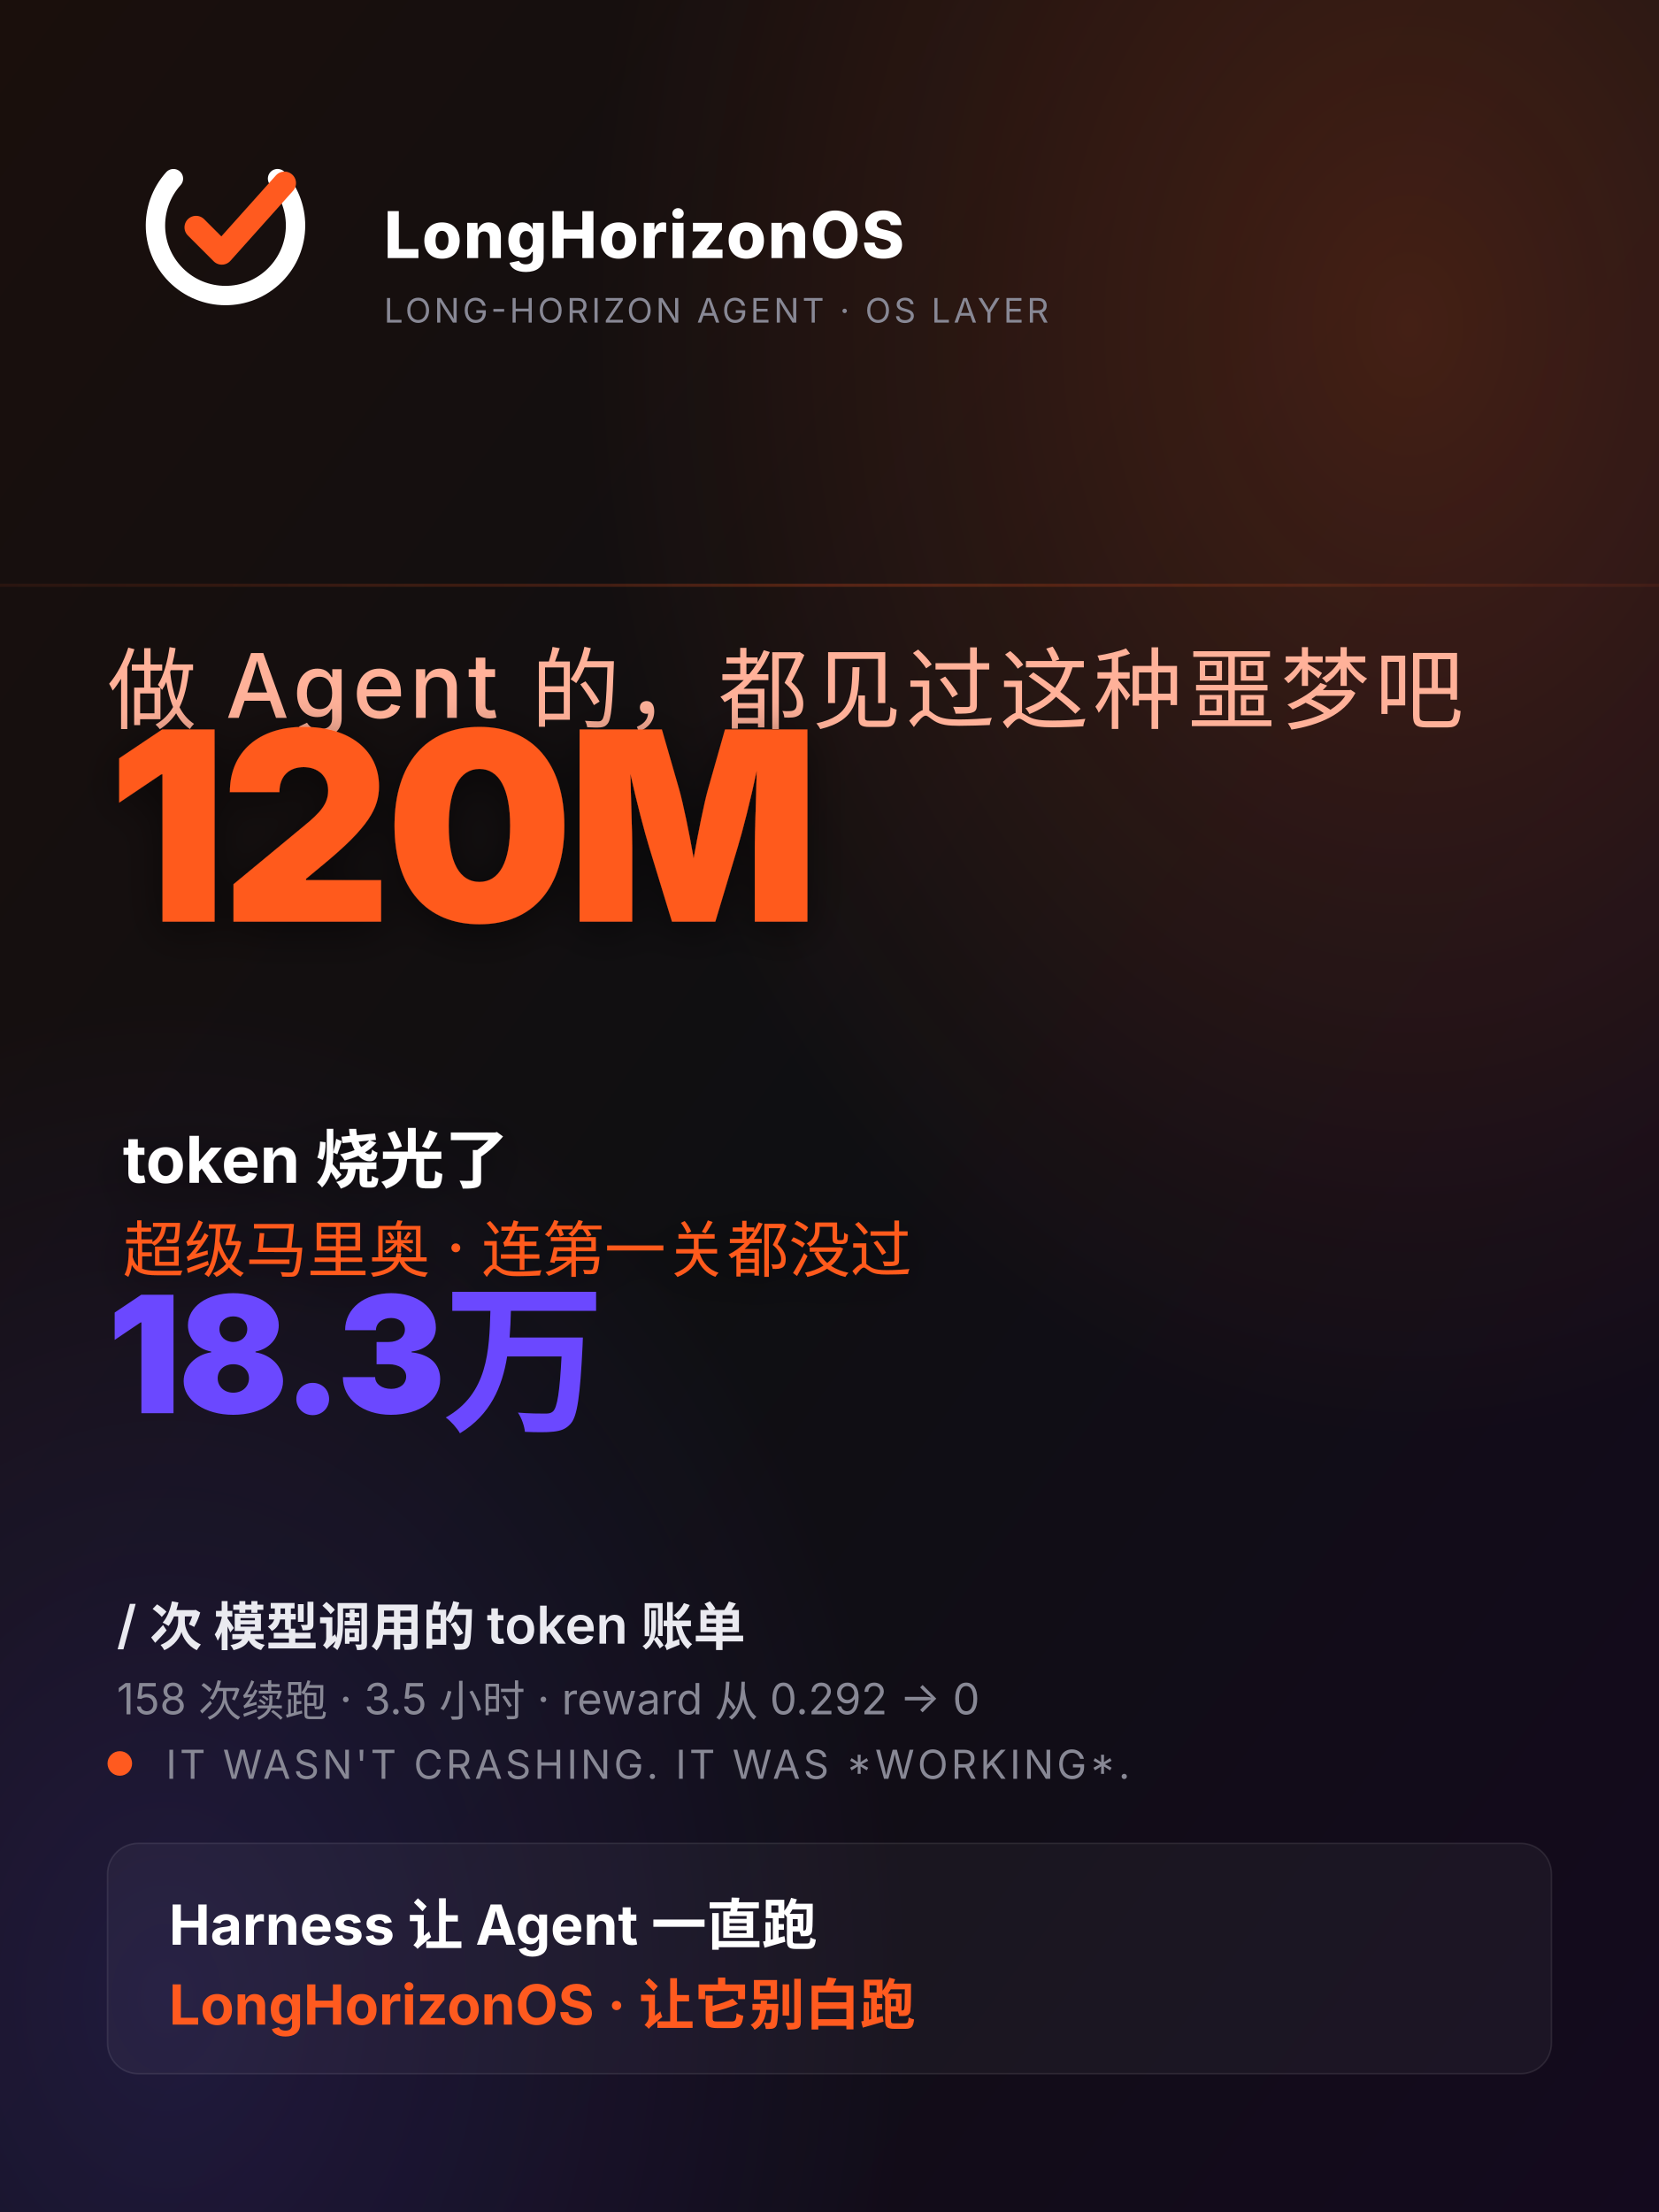
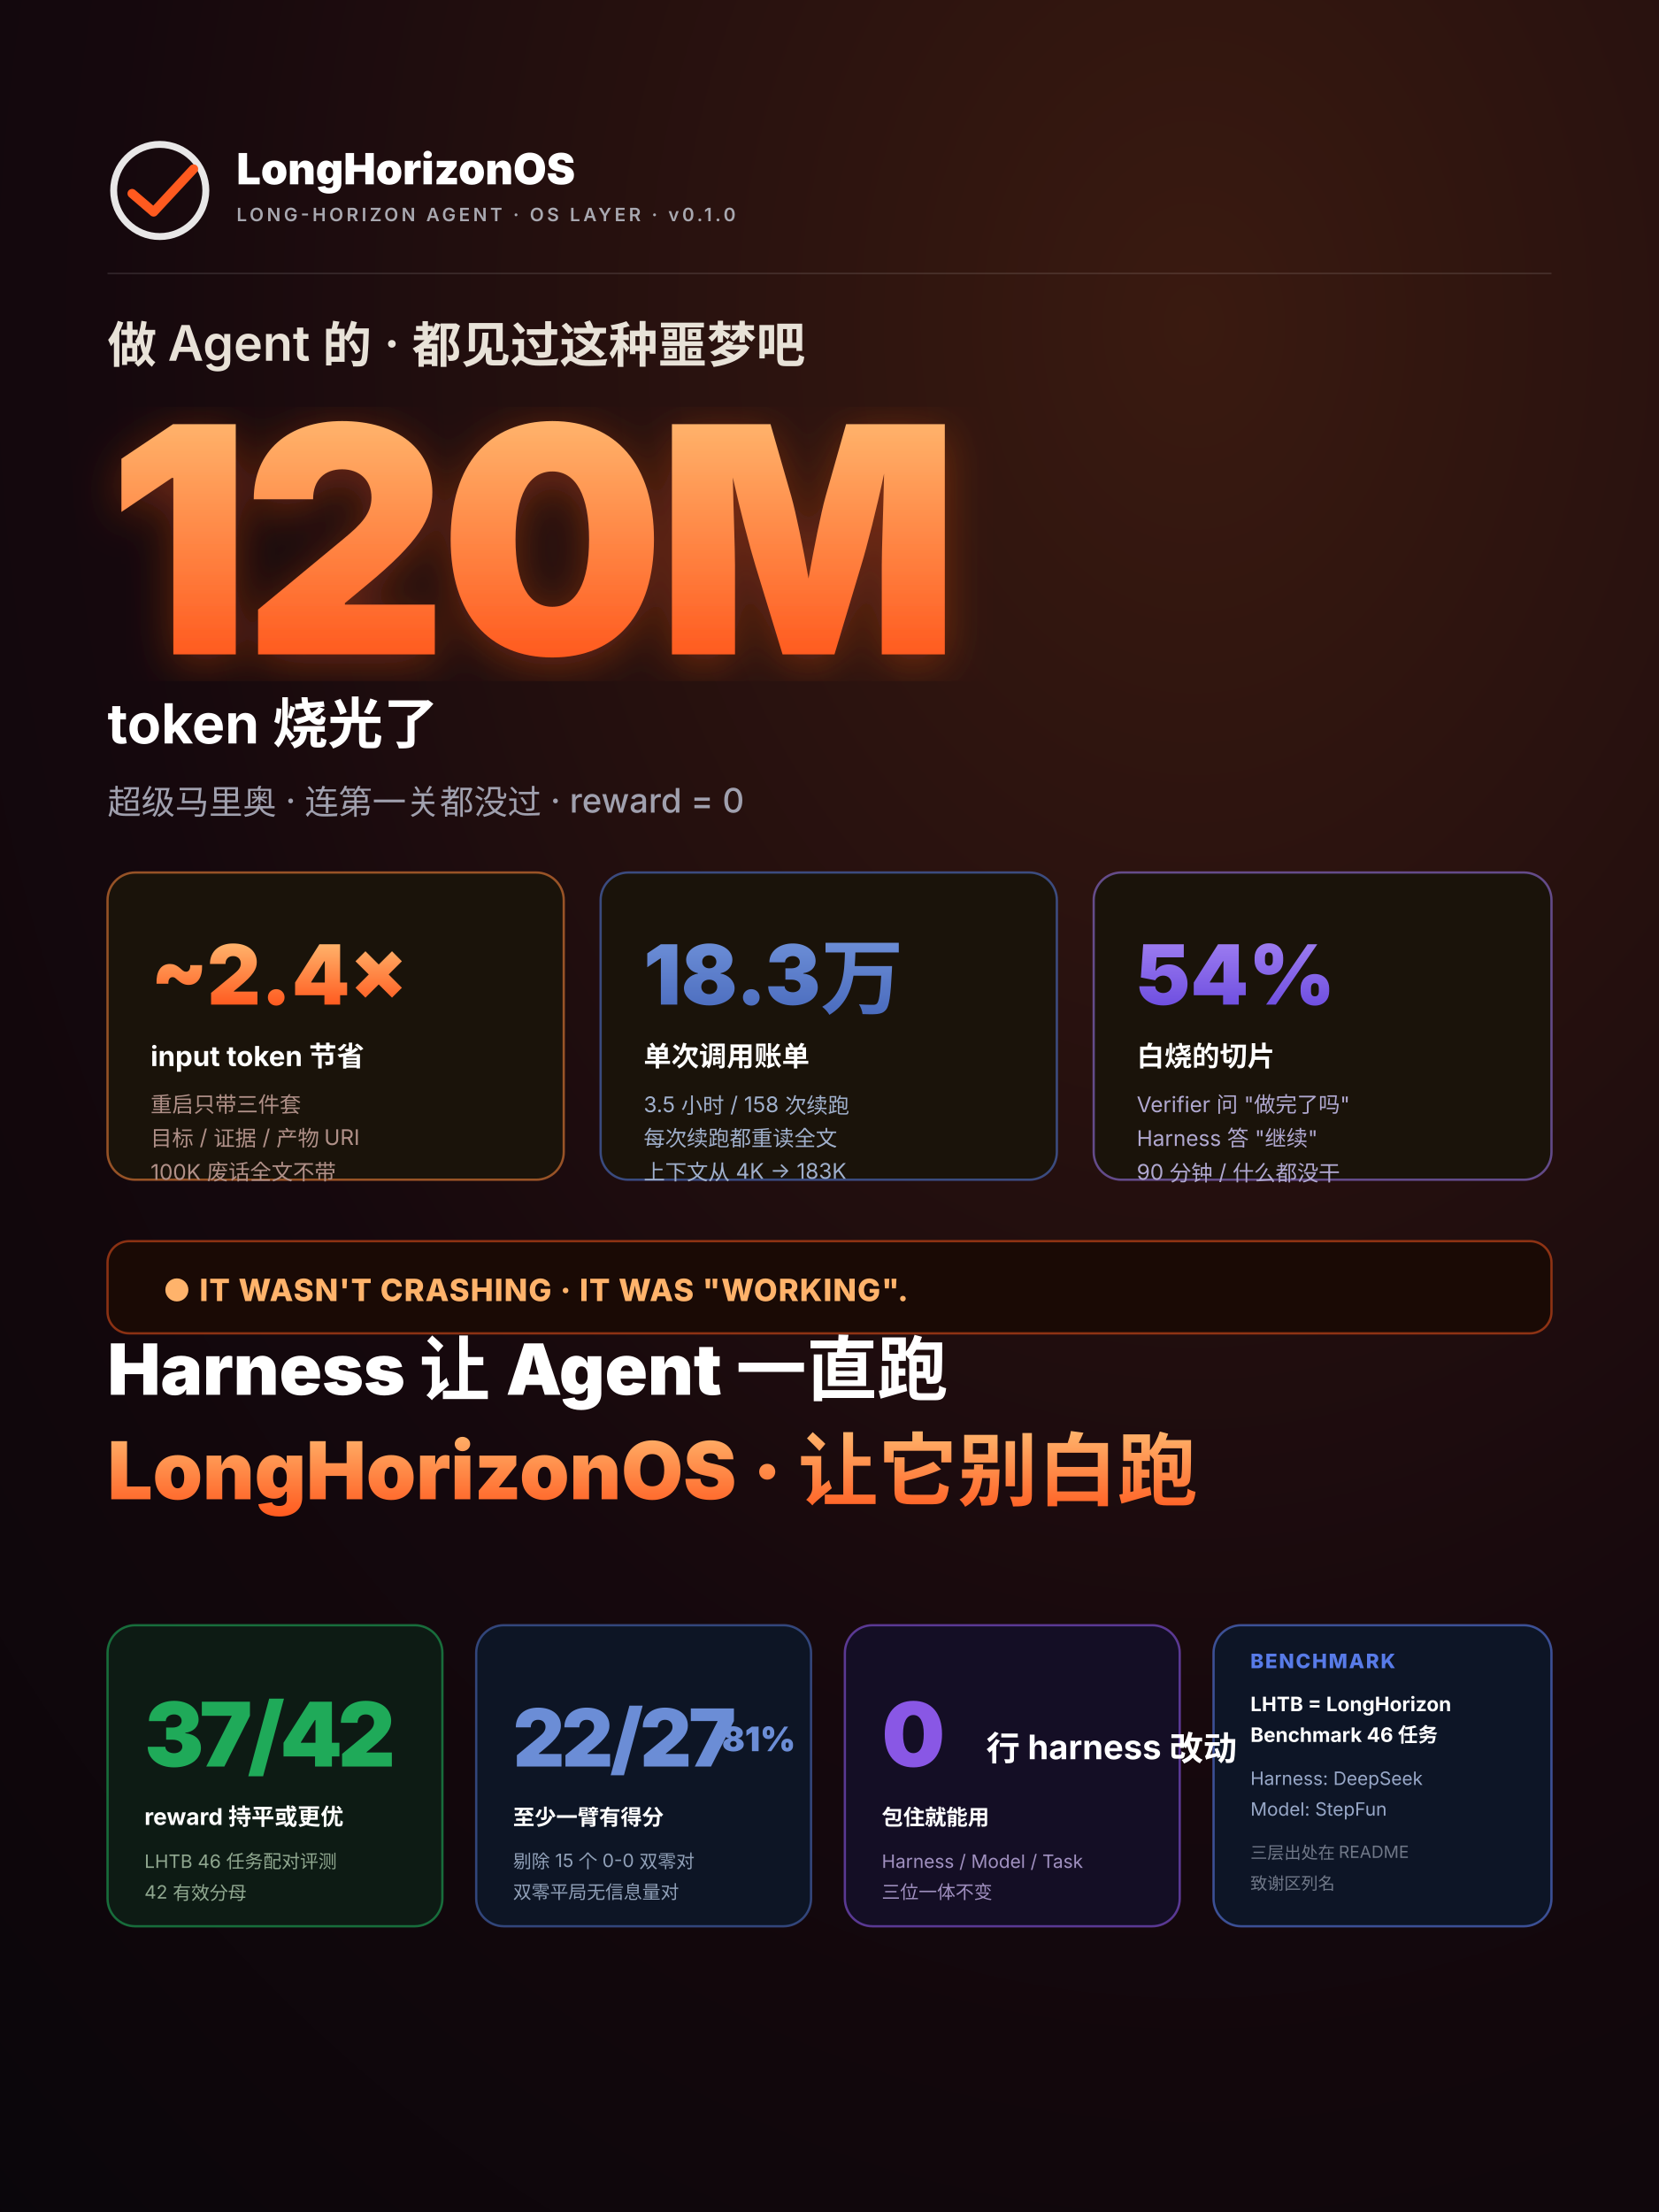
<svg xmlns="http://www.w3.org/2000/svg" viewBox="0 0 1080 1440" width="1080" height="1440">
  <defs>
-     <linearGradient id="bg" x1="0" y1="0" x2="1" y2="1">
-       <stop offset="0%" stop-color="#1a0f0c" />
-       <stop offset="50%" stop-color="#0F0F12" />
-       <stop offset="100%" stop-color="#140a1e" />
+     <radialGradient id="bg1" cx="0.72" cy="0.15" r="1.2">
+       <stop offset="0%" stop-color="#3a1a10" />
+       <stop offset="55%" stop-color="#15080d" />
+       <stop offset="100%" stop-color="#08050a" />
+     </radialGradient>
+     <linearGradient id="orange1" x1="0" y1="0" x2="0" y2="1">
+       <stop offset="0%" stop-color="#FFB36B" />
+       <stop offset="100%" stop-color="#FF5A1F" />
    </linearGradient>
-     <linearGradient id="accentGlow" x1="0" y1="0" x2="1" y2="0">
-       <stop offset="0%" stop-color="#FF5A1F" stop-opacity="0.08" />
-       <stop offset="50%" stop-color="#FF5A1F" stop-opacity="0.25" />
-       <stop offset="100%" stop-color="#FF5A1F" stop-opacity="0.08" />
+     <linearGradient id="purple1" x1="0" y1="0" x2="0" y2="1">
+       <stop offset="0%" stop-color="#9B7BF0" />
+       <stop offset="100%" stop-color="#6F4FE0" />
    </linearGradient>
-     <radialGradient id="orb1" cx="0.85" cy="0.15" r="0.5">
-       <stop offset="0%" stop-color="#FF5A1F" stop-opacity="0.22" />
-       <stop offset="100%" stop-color="#FF5A1F" stop-opacity="0" />
-     </radialGradient>
-     <radialGradient id="orb2" cx="0.1" cy="0.9" r="0.45">
-       <stop offset="0%" stop-color="#6B48FF" stop-opacity="0.18" />
-       <stop offset="100%" stop-color="#6B48FF" stop-opacity="0" />
-     </radialGradient>
-     <filter id="shadow">
-       <feDropShadow dx="0" dy="6" stdDeviation="14" flood-color="#000" flood-opacity="0.5" />
+     <linearGradient id="blue1" x1="0" y1="0" x2="0" y2="1">
+       <stop offset="0%" stop-color="#6B8DD6" />
+       <stop offset="100%" stop-color="#4A6BBD" />
+     </linearGradient>
+     <filter id="d1">
+       <feDropShadow dx="0" dy="6" stdDeviation="14" flood-color="#FF5A1F" flood-opacity="0.35" />
    </filter>
  </defs>
-   <rect width="1080" height="1440" fill="url(#bg)" />
-   <rect width="1080" height="1440" fill="url(#orb1)" />
-   <rect width="1080" height="1440" fill="url(#orb2)" />
-   <rect x="0" y="380" width="1080" height="2" fill="url(#accentGlow)" />
-   <g transform="translate(70, 70)">
-     <g transform="scale(0.6)">
-       <circle cx="128" cy="128" r="76" fill="none" stroke="#FFFFFF" stroke-width="21" stroke-linecap="round" stroke-dasharray="350.18 127.34" transform="rotate(-42 128 128)" />
-       <path d="M96 130 L124 158 L192 82" fill="none" stroke="#FF5A1F" stroke-width="25" stroke-linecap="round" stroke-linejoin="round" />
+   <rect width="1080" height="1440" fill="url(#bg1)" />
+   <g transform="translate(70, 90)">
+     <circle cx="34" cy="34" r="30" fill="none" stroke="#FFFFFF" stroke-width="4.5" opacity="0.9" />
+     <path d="M 16 36 L 30 48 L 56 20" fill="none" stroke="#FF5A1F" stroke-width="6" stroke-linecap="round" stroke-linejoin="round" />
+     <text x="84" y="30" font-family="Helvetica Neue, Inter, Arial Black, sans-serif" font-size="28" font-weight="900" fill="#FFFFFF">LongHorizonOS</text>
+     <text x="84" y="54" font-family="Helvetica Neue, Inter, Arial, sans-serif" font-size="12" font-weight="600" fill="#a8a8b0" letter-spacing="2.0">LONG-HORIZON AGENT · OS LAYER · v0.1.0</text>
+   </g>
+   <line x1="70" y1="178" x2="1010" y2="178" stroke="#FFFFFF" stroke-opacity="0.12" stroke-width="1" />
+   <g transform="translate(70, 236)">
+     <text font-family="Helvetica Neue, Inter, Arial, sans-serif" font-size="32" font-weight="600" fill="#e8e2d8">做 Agent 的 · 都见过这种噩梦吧</text>
+     <text y="190" filter="url(#d1)" font-family="Helvetica Neue, Inter, Arial Black, sans-serif" font-size="206" font-weight="900" fill="url(#orange1)" letter-spacing="-5">120M</text>
+     <text y="248" font-family="Helvetica Neue, Inter, Arial, sans-serif" font-size="36" font-weight="700" fill="#FFFFFF">token 烧光了</text>
+     <text y="294" font-family="Helvetica Neue, Inter, Arial, sans-serif" font-size="22" font-weight="500" fill="#a0a0ae">超级马里奥 · 连第一关都没过 · reward = 0</text>
+   </g>
+   <g transform="translate(70, 568)">
+     <rect x="0" y="0" width="297" height="200" rx="18" fill="#1a130a" stroke="#FF8A3D" stroke-opacity="0.55" stroke-width="1.5" />
+     <rect x="321" y="0" width="297" height="200" rx="18" fill="#1a130a" stroke="#4A6BBD" stroke-opacity="0.65" stroke-width="1.5" />
+     <rect x="642" y="0" width="298" height="200" rx="18" fill="#1a130a" stroke="#9B7BF0" stroke-opacity="0.55" stroke-width="1.5" />
+     <g transform="translate(28, 32)">
+       <text y="54" font-family="Helvetica Neue, Inter, Arial Black, sans-serif" font-size="54" font-weight="900" fill="url(#orange1)">~2.4×</text>
+       <text y="94" font-family="Helvetica Neue, Inter, Arial, sans-serif" font-size="18" font-weight="700" fill="#FFFFFF">input token 节省</text>
+       <text y="124" font-family="Helvetica Neue, Inter, Arial, sans-serif" font-size="14" fill="#b09088">重启只带三件套</text>
+       <text y="146" font-family="Helvetica Neue, Inter, Arial, sans-serif" font-size="14" fill="#b09088">目标 / 证据 / 产物 URI</text>
+       <text y="168" font-family="Helvetica Neue, Inter, Arial, sans-serif" font-size="14" fill="#b09088">100K 废话全文不带</text>
    </g>
-     <text x="180" y="98" font-family="Helvetica Neue, Inter, Arial, sans-serif" font-size="42" font-weight="800" fill="#FFFFFF" letter-spacing="1">LongHorizonOS</text>
-     <text x="180" y="140" font-family="Helvetica Neue, Inter, Arial, sans-serif" font-size="22" fill="#888895" letter-spacing="2">LONG-HORIZON AGENT · OS LAYER</text>
+     <g transform="translate(349, 32)">
+       <text y="54" font-family="Helvetica Neue, Inter, Arial Black, sans-serif" font-size="54" font-weight="900" fill="url(#blue1)">18.3万</text>
+       <text y="94" font-family="Helvetica Neue, Inter, Arial, sans-serif" font-size="18" font-weight="700" fill="#FFFFFF">单次调用账单</text>
+       <text y="124" font-family="Helvetica Neue, Inter, Arial, sans-serif" font-size="14" fill="#a0b0cc">3.5 小时 / 158 次续跑</text>
+       <text y="146" font-family="Helvetica Neue, Inter, Arial, sans-serif" font-size="14" fill="#a0b0cc">每次续跑都重读全文</text>
+       <text y="168" font-family="Helvetica Neue, Inter, Arial, sans-serif" font-size="14" fill="#a0b0cc">上下文从 4K → 183K</text>
+     </g>
+     <g transform="translate(670, 32)">
+       <text y="54" font-family="Helvetica Neue, Inter, Arial Black, sans-serif" font-size="54" font-weight="900" fill="url(#purple1)">54%</text>
+       <text y="94" font-family="Helvetica Neue, Inter, Arial, sans-serif" font-size="18" font-weight="700" fill="#FFFFFF">白烧的切片</text>
+       <text y="124" font-family="Helvetica Neue, Inter, Arial, sans-serif" font-size="14" fill="#b0a8d0">Verifier 问 "做完了吗"</text>
+       <text y="146" font-family="Helvetica Neue, Inter, Arial, sans-serif" font-size="14" fill="#b0a8d0">Harness 答 "继续"</text>
+       <text y="168" font-family="Helvetica Neue, Inter, Arial, sans-serif" font-size="14" fill="#b0a8d0">90 分钟 / 什么都没干</text>
+     </g>
  </g>
-   <g transform="translate(70, 470)">
-     <text font-family="Helvetica Neue, Inter, Arial, sans-serif" font-size="58" font-weight="500" fill="#FFB199" letter-spacing="3">
-       做 Agent 的，都见过这种噩梦吧
-     </text>
+   <g transform="translate(70, 808)">
+     <rect width="940" height="60" rx="14" fill="#1a0a05" stroke="#FF5A1F" stroke-opacity="0.5" stroke-width="1.5" />
+     <text x="36" y="39" font-family="Helvetica Neue, Inter, Arial Black, sans-serif" font-size="20" font-weight="800" fill="#FFB36B" letter-spacing="0.6">● IT WASN'T CRASHING · IT WAS "WORKING".</text>
  </g>
-   <g transform="translate(70, 600)" filter="url(#shadow)">
-     <text font-family="Helvetica Neue, Inter, Arial Black, sans-serif" font-size="172" font-weight="900" fill="#FF5A1F" letter-spacing="-4">
-       120M
-     </text>
-     <text x="10" y="170" font-family="Helvetica Neue, Inter, Arial, sans-serif" font-size="42" font-weight="700" fill="#FFFFFF">
-       token 烧光了
-     </text>
-     <text x="10" y="228" font-family="Helvetica Neue, Inter, Arial, sans-serif" font-size="40" font-weight="500" fill="#FF5A1F">
-       超级马里奥 · 连第一关都没过
-     </text>
+   <g transform="translate(70, 908)">
+     <text font-family="Helvetica Neue, Inter, Arial Black, sans-serif" font-size="46" font-weight="900" fill="#FFFFFF">Harness 让 Agent 一直跑</text>
+     <text y="68" font-family="Helvetica Neue, Inter, Arial Black, sans-serif" font-size="52" font-weight="900" fill="url(#orange1)">LongHorizonOS · 让它别白跑</text>
  </g>
-   <g transform="translate(70, 920)">
-     <text font-family="Helvetica Neue, Inter, Arial Black, sans-serif" font-size="106" font-weight="900" fill="#6B48FF" letter-spacing="-2">18.3万</text>
-     <text x="6" y="150" font-family="Helvetica Neue, Inter, Arial, sans-serif" font-size="34" font-weight="600" fill="#EAEAF0">/ 次 模型调用的 token 账单</text>
-     <text x="6" y="196" font-family="Helvetica Neue, Inter, Arial, sans-serif" font-size="28" fill="#888895">158 次续跑 · 3.5 小时 · reward 从 0.292 → 0</text>
-   </g>
-   <g transform="translate(70, 1140)">
-     <circle cx="8" cy="8" r="8" fill="#FF5A1F" />
-     <text x="38" y="18" font-family="Helvetica Neue, Inter, Arial, sans-serif" font-size="26" fill="#888895" letter-spacing="2">IT WASN'T CRASHING. IT WAS *WORKING*.</text>
-   </g>
-   <g transform="translate(70, 1200)">
-     <rect width="940" height="150" rx="20" fill="#FFFFFF" fill-opacity="0.04" stroke="#FFFFFF" stroke-opacity="0.09" />
-     <text x="40" y="66" font-family="Helvetica Neue, Inter, Arial, sans-serif" font-size="36" font-weight="700" fill="#FFFFFF">Harness 让 Agent 一直跑</text>
-     <text x="40" y="118" font-family="Helvetica Neue, Inter, Arial, sans-serif" font-size="36" font-weight="700" fill="#FF5A1F">LongHorizonOS · 让它别白跑</text>
+   <g transform="translate(70, 1058)">
+     <rect x="0" y="0" width="218" height="196" rx="18" fill="#0d1b14" stroke="#1FAA59" stroke-opacity="0.6" stroke-width="1.5" />
+     <rect x="240" y="0" width="218" height="196" rx="18" fill="#0d1525" stroke="#4A6BBD" stroke-opacity="0.6" stroke-width="1.5" />
+     <rect x="480" y="0" width="218" height="196" rx="18" fill="#140e25" stroke="#8957e5" stroke-opacity="0.6" stroke-width="1.5" />
+     <rect x="720" y="0" width="220" height="196" rx="18" fill="#0d1526" stroke="#587BE8" stroke-opacity="0.6" stroke-width="1.5" />
+     <g transform="translate(24, 30)">
+       <text y="62" font-family="Helvetica Neue, Inter, Arial Black, sans-serif" font-size="58" font-weight="900" fill="#1FAA59" letter-spacing="-3">37/42</text>
+       <text y="100" font-family="Helvetica Neue, Inter, Arial, sans-serif" font-size="15" font-weight="700" fill="#FFFFFF">reward 持平或更优</text>
+       <text y="128" font-family="Helvetica Neue, Inter, Arial, sans-serif" font-size="12" fill="#90a890">LHTB 46 任务配对评测</text>
+       <text y="148" font-family="Helvetica Neue, Inter, Arial, sans-serif" font-size="12" fill="#90a890">42 有效分母</text>
+     </g>
+     <g transform="translate(264, 30)">
+       <text y="62" font-family="Helvetica Neue, Inter, Arial Black, sans-serif" font-size="52" font-weight="900" fill="#6B8DD6" letter-spacing="-2">22/27</text>
+       <text x="136" y="52" font-family="Helvetica Neue, Inter, Arial Black, sans-serif" font-size="22" font-weight="900" fill="#6B8DD6">81%</text>
+       <text y="100" font-family="Helvetica Neue, Inter, Arial, sans-serif" font-size="14" font-weight="700" fill="#FFFFFF">至少一臂有得分</text>
+       <text y="128" font-family="Helvetica Neue, Inter, Arial, sans-serif" font-size="12" fill="#90a0b8">剔除 15 个 0-0 双零对</text>
+       <text y="148" font-family="Helvetica Neue, Inter, Arial, sans-serif" font-size="12" fill="#90a0b8">双零平局无信息量对</text>
+     </g>
+     <g transform="translate(504, 30)">
+       <text y="62" font-family="Helvetica Neue, Inter, Arial Black, sans-serif" font-size="58" font-weight="900" fill="#8957e5" letter-spacing="-2">0</text>
+       <text x="68" y="58" font-family="Helvetica Neue, Inter, Arial, sans-serif" font-size="22" font-weight="700" fill="#FFFFFF">行 harness 改动</text>
+       <text y="100" font-family="Helvetica Neue, Inter, Arial, sans-serif" font-size="14" font-weight="700" fill="#FFFFFF">包住就能用</text>
+       <text y="128" font-family="Helvetica Neue, Inter, Arial, sans-serif" font-size="12" fill="#a090c0">Harness / Model / Task</text>
+       <text y="148" font-family="Helvetica Neue, Inter, Arial, sans-serif" font-size="12" fill="#a090c0">三位一体不变</text>
+     </g>
+     <g transform="translate(744, 28)">
+       <text font-family="Helvetica Neue, Inter, Arial, sans-serif" font-size="13" font-weight="800" fill="#587BE8" letter-spacing="1.0">BENCHMARK</text>
+       <text y="28" font-family="Helvetica Neue, Inter, Arial, sans-serif" font-size="13" font-weight="700" fill="#FFFFFF">LHTB = LongHorizon</text>
+       <text y="48" font-family="Helvetica Neue, Inter, Arial, sans-serif" font-size="13" font-weight="700" fill="#FFFFFF">Benchmark 46 任务</text>
+       <text y="76" font-family="Helvetica Neue, Inter, Arial, sans-serif" font-size="12" fill="#98a8c8">Harness: DeepSeek</text>
+       <text y="96" font-family="Helvetica Neue, Inter, Arial, sans-serif" font-size="12" fill="#98a8c8">Model: StepFun</text>
+       <text y="124" font-family="Helvetica Neue, Inter, Arial, sans-serif" font-size="11" fill="#707888">三层出处在 README</text>
+       <text y="144" font-family="Helvetica Neue, Inter, Arial, sans-serif" font-size="11" fill="#707888">致谢区列名</text>
+     </g>
  </g>
</svg>
